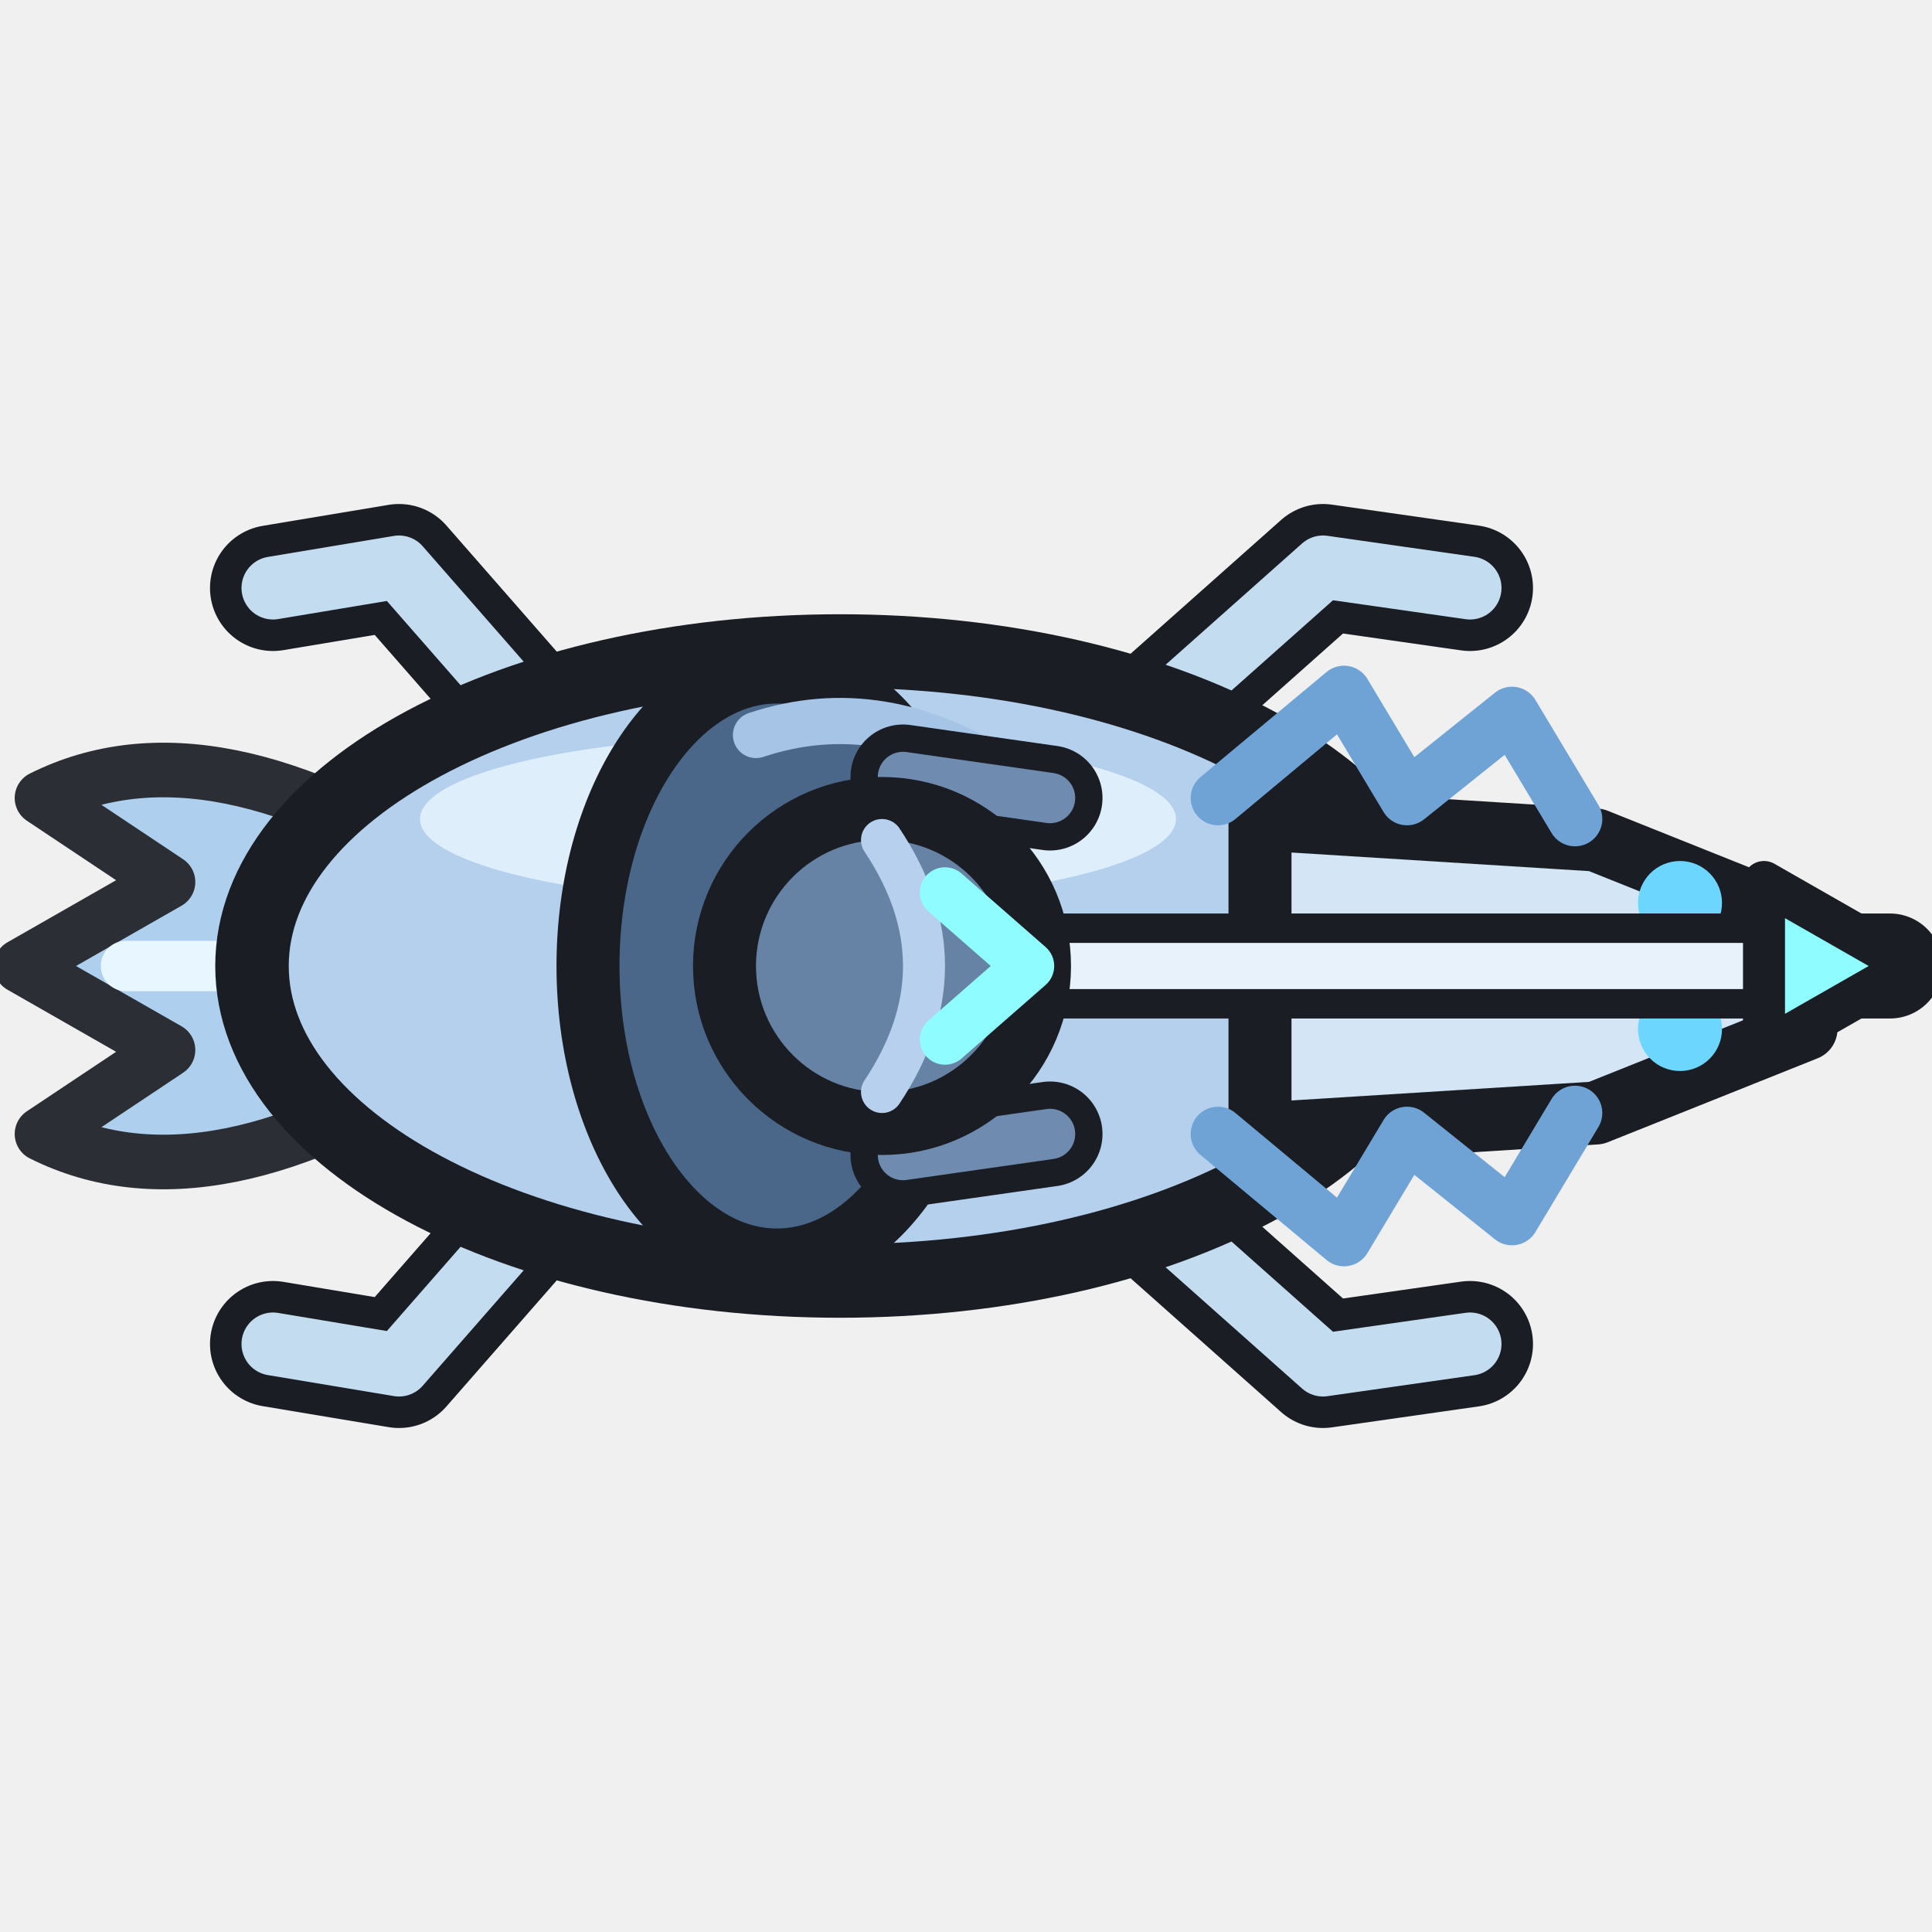
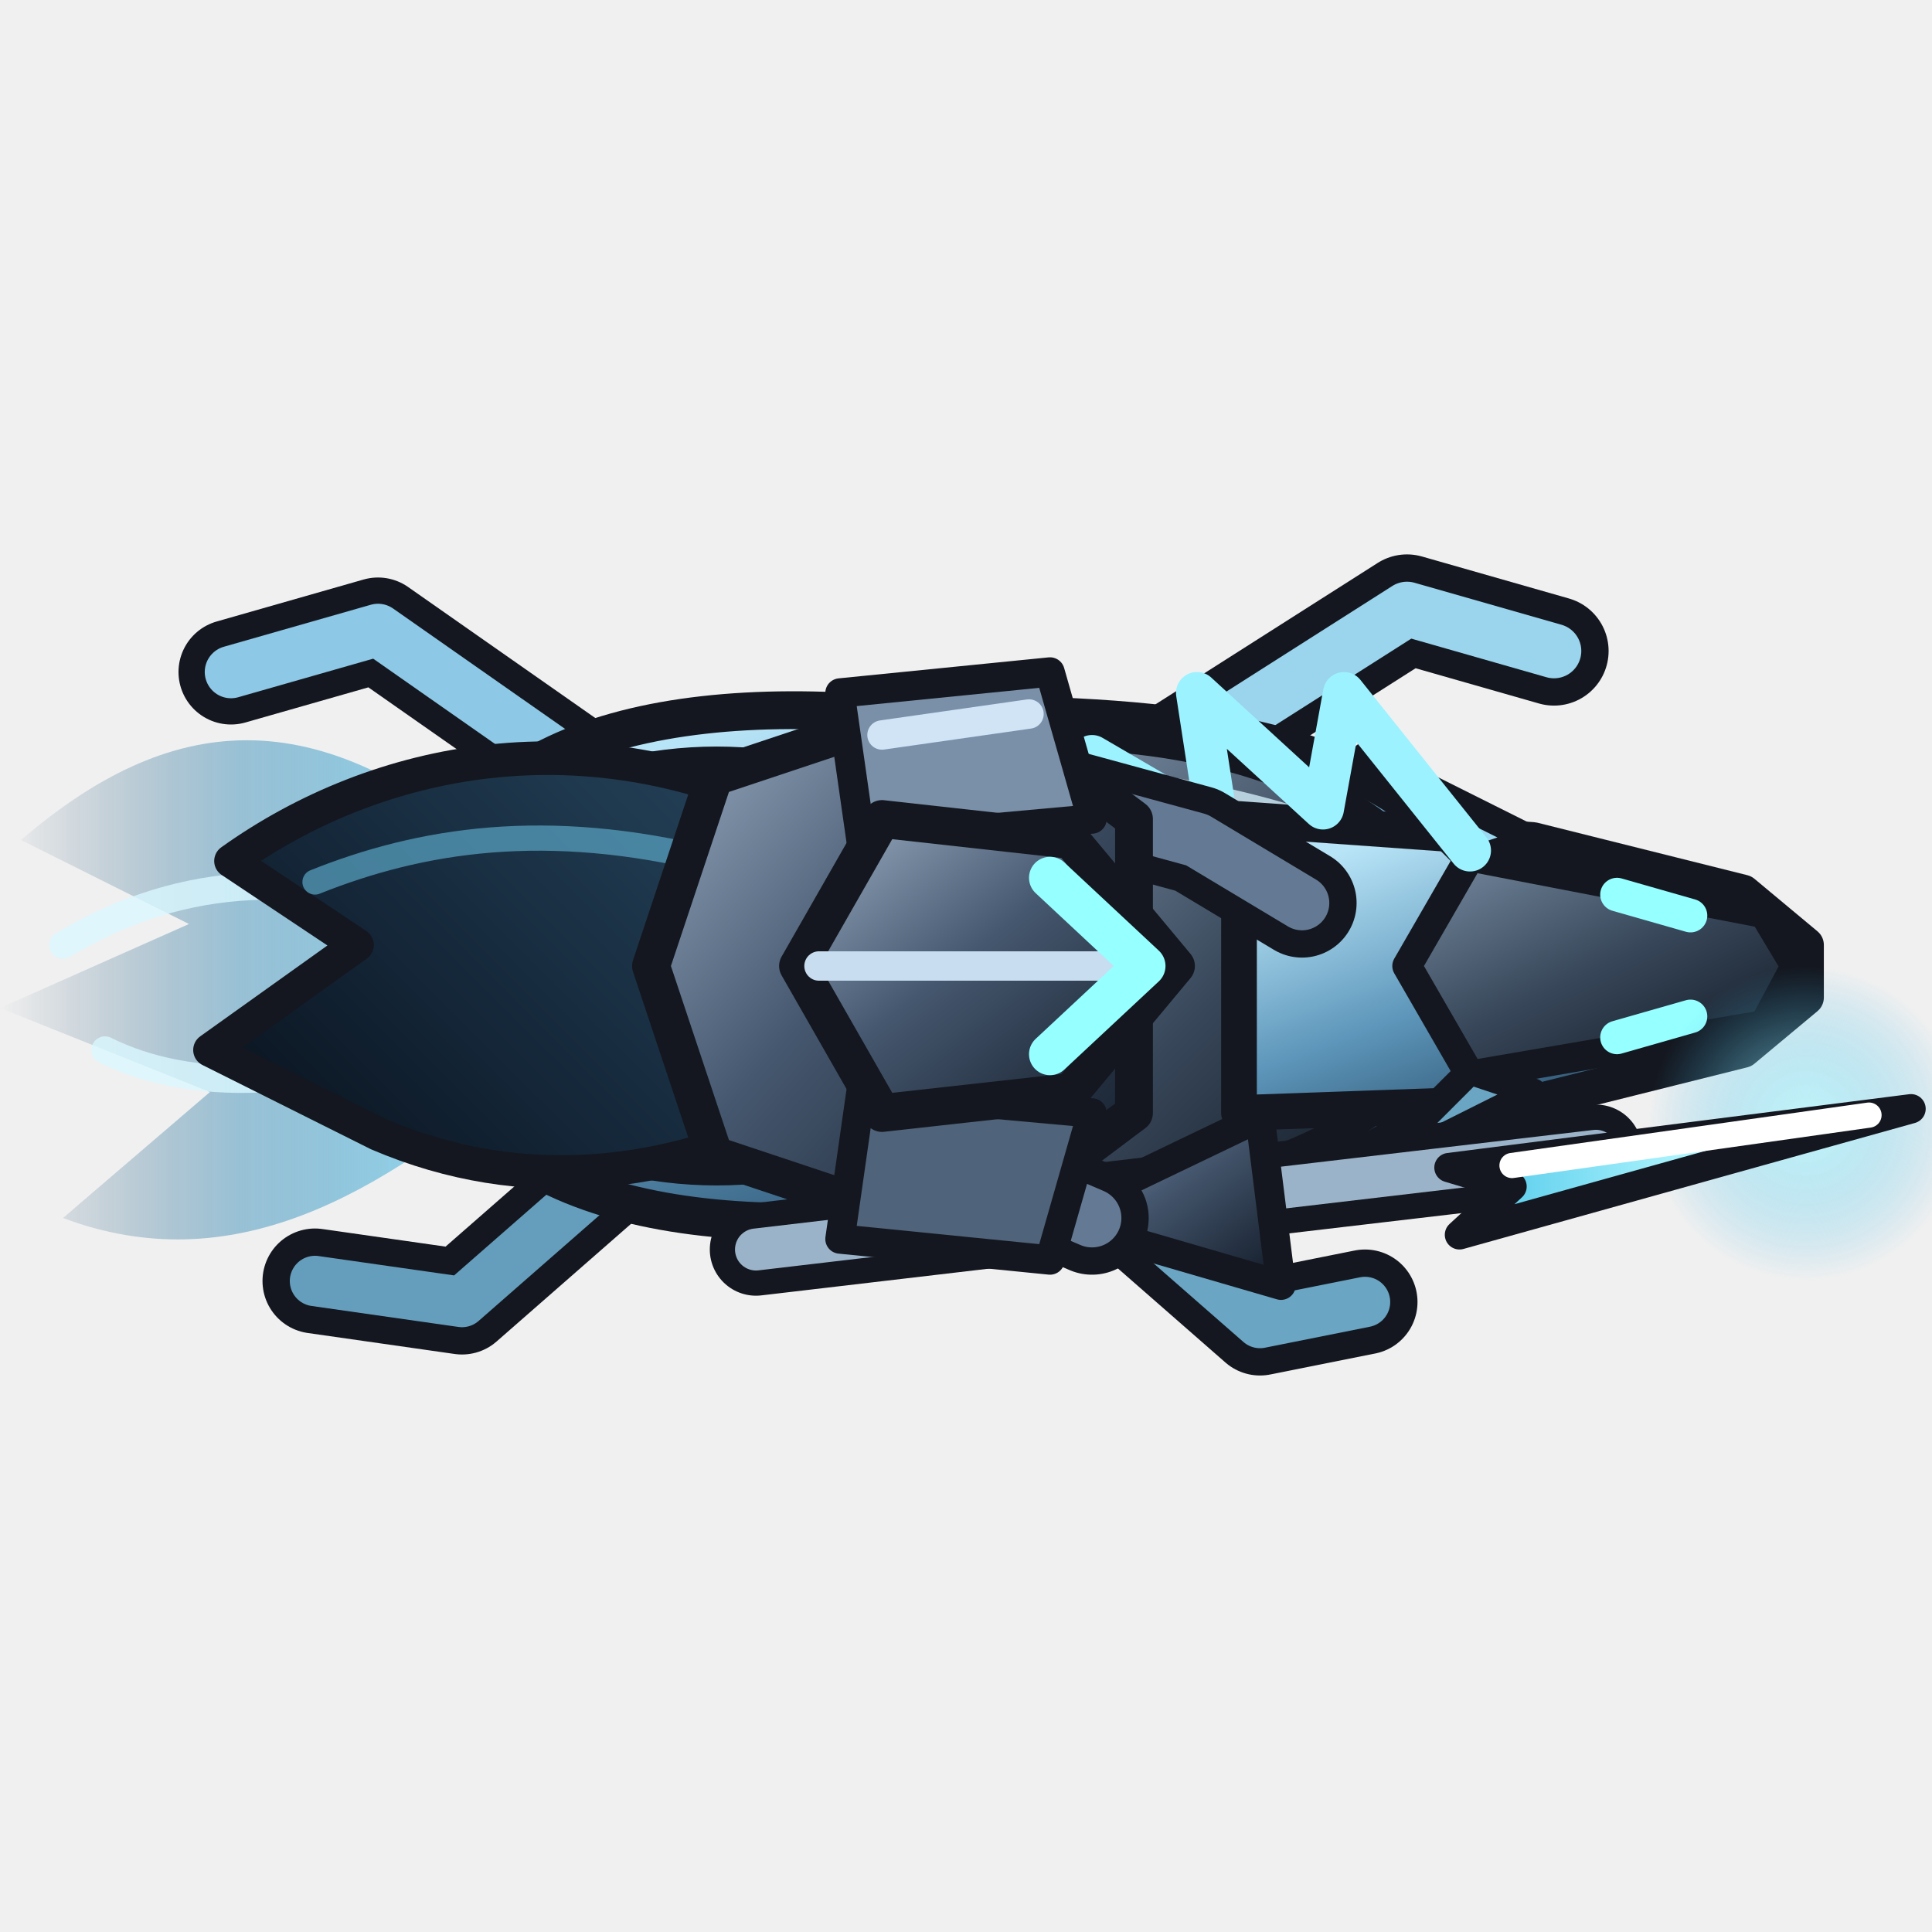
<svg xmlns="http://www.w3.org/2000/svg" width="92" height="92" viewBox="0 0 92 92">
+   <defs>
+     <linearGradient id="srMistTail" x1="1" y1="0.5" x2="0" y2="0.5">
+       <stop offset="0" stop-color="#8ee6ff" stop-opacity="0.9" />
+       <stop offset="0.55" stop-color="#3c8eb8" stop-opacity="0.48" />
+       <stop offset="1" stop-color="#193d5c" stop-opacity="0" />
+     </linearGradient>
+     <linearGradient id="srHorse" x1="0.2" y1="0.1" x2="0.8" y2="0.95">
+       <stop offset="0" stop-color="#b8e4f7" />
+       <stop offset="0.5" stop-color="#5d96ba" />
+       <stop offset="1" stop-color="#22425e" />
+     </linearGradient>
+     <linearGradient id="srBarding" x1="0.15" y1="0.1" x2="0.85" y2="0.9">
+       <stop offset="0" stop-color="#697c91" />
+       <stop offset="0.5" stop-color="#374659" />
+       <stop offset="1" stop-color="#17202b" />
+     </linearGradient>
+     <linearGradient id="srArmor" x1="0.1" y1="0.1" x2="0.9" y2="0.9">
+       <stop offset="0" stop-color="#8a9db3" />
+       <stop offset="0.45" stop-color="#45576e" />
+       <stop offset="1" stop-color="#1a2433" />
+     </linearGradient>
+     <linearGradient id="srCloak" x1="0.9" y1="0.2" x2="0.05" y2="0.8">
+       <stop offset="0" stop-color="#223e54" />
+       <stop offset="0.6" stop-color="#142638" />
+       <stop offset="1" stop-color="#0b1521" />
+     </linearGradient>
+     <linearGradient id="srLanceTip" x1="0" y1="0.5" x2="1" y2="0.5">
+       <stop offset="0" stop-color="#48c4e8" />
+       <stop offset="0.55" stop-color="#b5f8ff" />
+       <stop offset="1" stop-color="#ffffff" />
+     </linearGradient>
+     <radialGradient id="srLanceGlow" cx="0.5" cy="0.5" r="0.5">
+       <stop offset="0" stop-color="#b5faff" stop-opacity="0.75" />
+       <stop offset="1" stop-color="#36b5e8" stop-opacity="0" />
+     </radialGradient>
+   </defs>
  <g transform="translate(46 46)">
-     <path d="M -24 -4 Q -36 -12 -44 -8 L -38 -4 L -45 0 L -38 4 L -44 8 Q -36 12 -24 4 Z" fill="#a8cdee" stroke="#1a1d24" stroke-width="2.6" stroke-linejoin="round" opacity="0.92" />
-     <path d="M -28 0 L -40 0" fill="none" stroke="#e8f6ff" stroke-width="2.4" stroke-linecap="round" />
-     <path d="M 8 -11 L 17 -19 L 24 -18 M 8 11 L 17 19 L 24 18 M -20 -11 L -27 -19 L -33 -18 M -20 11 L -27 19 L -33 18" fill="none" stroke="#1a1d24" stroke-width="6" stroke-linecap="round" stroke-linejoin="round" />
-     <path d="M 8 -11 L 17 -19 L 24 -18 M 8 11 L 17 19 L 24 18 M -20 -11 L -27 -19 L -33 -18 M -20 11 L -27 19 L -33 18" fill="none" stroke="#c4dcf0" stroke-width="3" stroke-linecap="round" stroke-linejoin="round" />
-     <ellipse cx="-6" cy="0" rx="28" ry="15" fill="#b4d0ec" stroke="#1a1d24" stroke-width="3.5" />
-     <ellipse cx="-8" cy="-7" rx="18" ry="4" fill="#eaf5ff" opacity="0.8" />
-     <path d="M 14 -7 L 30 -6 L 40 -2 L 40 3 L 30 7 L 14 8 Z" fill="#d4e6f6" stroke="#1a1d24" stroke-width="3" stroke-linejoin="round" />
-     <path d="M 12 -8 L 18 -13 L 21 -8 L 26 -12 L 29 -7 M 12 8 L 18 13 L 21 8 L 26 12 L 29 7" fill="none" stroke="#6fa3d6" stroke-width="2.6" stroke-linecap="round" stroke-linejoin="round" />
-     <circle cx="34" cy="-3" r="2" fill="#6dd6ff" />
-     <circle cx="34" cy="3" r="2" fill="#6dd6ff" />
-     <path d="M 2 0 L 44 0" fill="none" stroke="#1a1d24" stroke-width="5" stroke-linecap="round" />
-     <path d="M 2 0 L 44 0" fill="none" stroke="#e8f2fa" stroke-width="2.2" stroke-linecap="round" />
-     <path d="M 38 -4 L 45 0 L 38 4 Z" fill="#8ffcff" stroke="#1a1d24" stroke-width="2" stroke-linejoin="round" />
-     <ellipse cx="-9" cy="0" rx="9" ry="14" fill="#4a6688" stroke="#1a1d24" stroke-width="3" />
-     <path d="M -10 -11 Q -4 -13 2 -9" fill="none" stroke="#a6c4e6" stroke-width="2.2" stroke-linecap="round" />
-     <path d="M -3 -9 L 4 -8 M -3 9 L 4 8" fill="none" stroke="#1a1d24" stroke-width="5" stroke-linecap="round" />
-     <path d="M -3 -9 L 4 -8 M -3 9 L 4 8" fill="none" stroke="#6f8cb0" stroke-width="2.4" stroke-linecap="round" />
-     <circle cx="-4" cy="0" r="7.5" fill="#6683a6" stroke="#1a1d24" stroke-width="3" />
-     <path d="M -4 -6 Q 0 0 -4 6" fill="none" stroke="#b6d0ee" stroke-width="2" stroke-linecap="round" />
-     <path d="M -1 -3.5 L 3 0 L -1 3.5" fill="none" stroke="#8ffcff" stroke-width="2.4" stroke-linecap="round" stroke-linejoin="round" />
+     <path d="M -22 -5 C -31 -13, -38 -12, -45 -6 L -37 -2 L -46 2 L -36 6 L -43 12 C -35 15, -28 11, -21 5 Z" fill="url(#srMistTail)" />
+     <path d="M -24 -2 C -32 -5, -38 -4, -43 -1 M -24 3 C -31 6, -37 6, -41 4" fill="none" stroke="#d9f8ff" stroke-width="1.3" stroke-linecap="round" opacity="0.8" />
+     <path d="M 10 -10 L 21 -17 L 28 -15" fill="none" stroke="#14171f" stroke-width="5.2" stroke-linecap="round" stroke-linejoin="round" />
+     <path d="M 10 -10 L 21 -17 L 28 -15" fill="none" stroke="#9ad4ed" stroke-width="2.6" stroke-linecap="round" stroke-linejoin="round" />
+     <path d="M 6 10 L 14 17 L 19 16" fill="none" stroke="#14171f" stroke-width="5" stroke-linecap="round" stroke-linejoin="round" />
+     <path d="M 6 10 L 14 17 L 19 16" fill="none" stroke="#6aa5c4" stroke-width="2.4" stroke-linecap="round" stroke-linejoin="round" />
+     <path d="M -18 -9 L -28 -16 L -35 -14" fill="none" stroke="#14171f" stroke-width="5" stroke-linecap="round" stroke-linejoin="round" />
+     <path d="M -18 -9 L -28 -16 L -35 -14" fill="none" stroke="#8dc8e6" stroke-width="2.5" stroke-linecap="round" stroke-linejoin="round" />
+     <path d="M -16 9 L -24 16 L -31 15" fill="none" stroke="#14171f" stroke-width="5" stroke-linecap="round" stroke-linejoin="round" />
+     <path d="M -16 9 L -24 16 L -31 15" fill="none" stroke="#659ebc" stroke-width="2.4" stroke-linecap="round" stroke-linejoin="round" />
+     <path d="M -26 0 C -26 -10, -16 -13, -4 -12 C 6 -12, 16 -12, 22 -7 C 26 -4, 26 4, 22 7 C 16 12, 6 12, -4 12 C -16 13, -26 10, -26 0 Z" fill="url(#srHorse)" stroke="#14171f" stroke-width="1.8" stroke-linejoin="round" />
+     <path d="M 4 -11 C 13 -11, 20 -8, 23 -3 L 23 3 C 20 8, 13 11, 4 11 L 8 0 Z" fill="url(#srBarding)" stroke="#14171f" stroke-width="1.4" stroke-linejoin="round" />
+     <path d="M -22 -7 C -15 -11, -8 -10, -4 -8 L -7 0 L -4 8 C -8 10, -15 11, -22 7 C -24 3, -24 -3, -22 -7 Z" fill="url(#srBarding)" stroke="#14171f" stroke-width="1.4" stroke-linejoin="round" />
+     <path d="M -18 -7 C -8 -10, 8 -10, 18 -6" fill="none" stroke="#d8f4ff" stroke-width="1.5" stroke-linecap="round" opacity="0.75" />
+     <path d="M 13 -7 L 27 -6 L 37 -3.5 L 40 -1 L 40 1.5 L 37 4 L 27 6.5 L 13 7 Z" fill="url(#srHorse)" stroke="#14171f" stroke-width="1.7" stroke-linejoin="round" />
+     <polygon points="24,-5.2 38,-2.5 39.5,0 38,2.8 24,5.2 21,0" fill="url(#srBarding)" stroke="#14171f" stroke-width="1.4" stroke-linejoin="round" />
+     <polygon points="24,-5 19,-10 27,-6" fill="#9cd9f2" stroke="#14171f" stroke-width="1.3" stroke-linejoin="round" />
+     <polygon points="24,5 19,10 27,6" fill="#6aa5c4" stroke="#14171f" stroke-width="1.3" stroke-linejoin="round" />
+     <path d="M 31 -3.4 L 34.5 -2.4 M 31 3.4 L 34.5 2.4" stroke="#96ffff" stroke-width="1.6" stroke-linecap="round" />
+     <path d="M 24 -5.5 L 18 -13 L 17 -7.5 L 11 -13 L 12 -6.5 L 6 -10" fill="none" stroke="#9cf2ff" stroke-width="2" stroke-linecap="round" stroke-linejoin="round" />
+     <g>
+       <circle cx="40" cy="7.5" r="7.5" fill="url(#srLanceGlow)" />
+       <path d="M -10 13.5 L 30 8.8" stroke="#14171f" stroke-width="4.4" stroke-linecap="round" />
+       <path d="M -10 13.5 L 30 8.8" stroke="#9bb3c9" stroke-width="2" stroke-linecap="round" />
+       <polygon points="4,12 14,7.2 15,15.2" fill="url(#srArmor)" stroke="#14171f" stroke-width="1.4" stroke-linejoin="round" />
+       <polygon points="23,9.6 45,6.8 23.5,12.8 26,10.5" fill="url(#srLanceTip)" stroke="#14171f" stroke-width="1.4" stroke-linejoin="round" />
+       <path d="M 26 9.5 L 43 7.1" stroke="#ffffff" stroke-width="1.2" stroke-linecap="round" />
+     </g>
+     <g>
+       <path d="M -8 -7 C -18 -12, -28 -10, -35 -5 L -29 -1 L -36 4 L -28 8 C -21 11, -14 10, -8 7 Z" fill="url(#srCloak)" stroke="#14171f" stroke-width="1.6" stroke-linejoin="round" />
+       <path d="M -12 -5 C -20 -7, -26 -6, -31 -4" fill="none" stroke="#5aa5c4" stroke-width="1.2" stroke-linecap="round" opacity="0.7" />
+       <path d="M 0 -9 L 11 -6 L 16 -3" fill="none" stroke="#14171f" stroke-width="5.2" stroke-linecap="round" stroke-linejoin="round" />
+       <path d="M 0 -9 L 11 -6 L 16 -3" fill="none" stroke="#647a94" stroke-width="2.6" stroke-linecap="round" stroke-linejoin="round" />
+       <path d="M -1 9 L 6 12" fill="none" stroke="#14171f" stroke-width="5.4" stroke-linecap="round" />
+       <path d="M -1 9 L 6 12" fill="none" stroke="#647a94" stroke-width="2.8" stroke-linecap="round" />
+       <polygon points="-12,-9 0,-13 8,-7 8,7 0,13 -12,9 -15,0" fill="url(#srArmor)" stroke="#14171f" stroke-width="1.8" stroke-linejoin="round" />
+       <polygon points="-6,-13 4,-14 6,-7 -5,-6" fill="#7a90a8" stroke="#14171f" stroke-width="1.4" stroke-linejoin="round" />
+       <polygon points="-6,13 4,14 6,7 -5,6" fill="#4f637a" stroke="#14171f" stroke-width="1.4" stroke-linejoin="round" />
+       <path d="M -4 -11 L 3 -12" stroke="#d0e4f5" stroke-width="1.4" stroke-linecap="round" />
+       <polygon points="-8,0 -4,-7 5,-6 10,0 5,6 -4,7" fill="url(#srArmor)" stroke="#14171f" stroke-width="1.8" stroke-linejoin="round" />
+       <path d="M -7 0 L 8 0" stroke="#c8ddf0" stroke-width="1.4" stroke-linecap="round" />
+       <path d="M 4 -4.2 L 8.5 0 L 4 4.2" fill="none" stroke="#96ffff" stroke-width="2" stroke-linecap="round" stroke-linejoin="round" />
+     </g>
  </g>
</svg>
